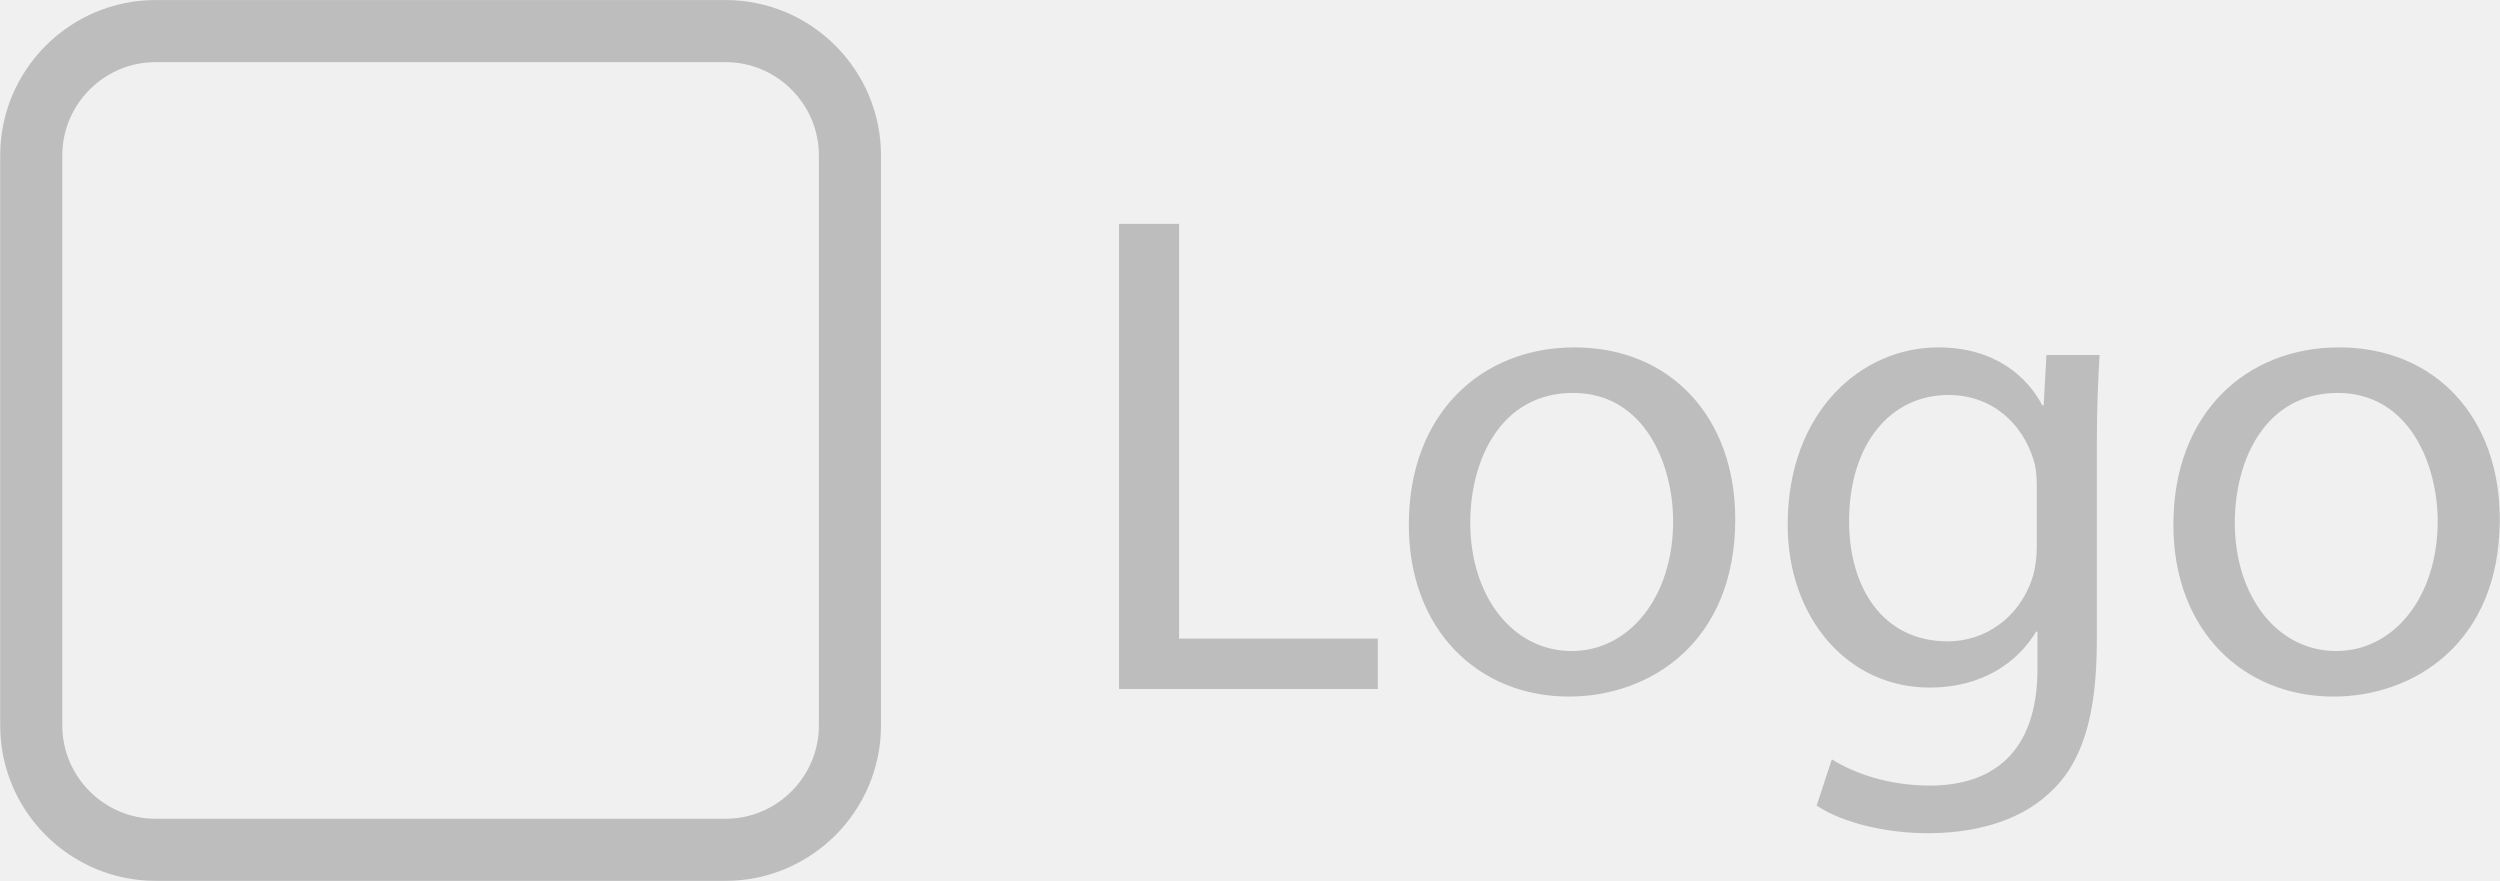
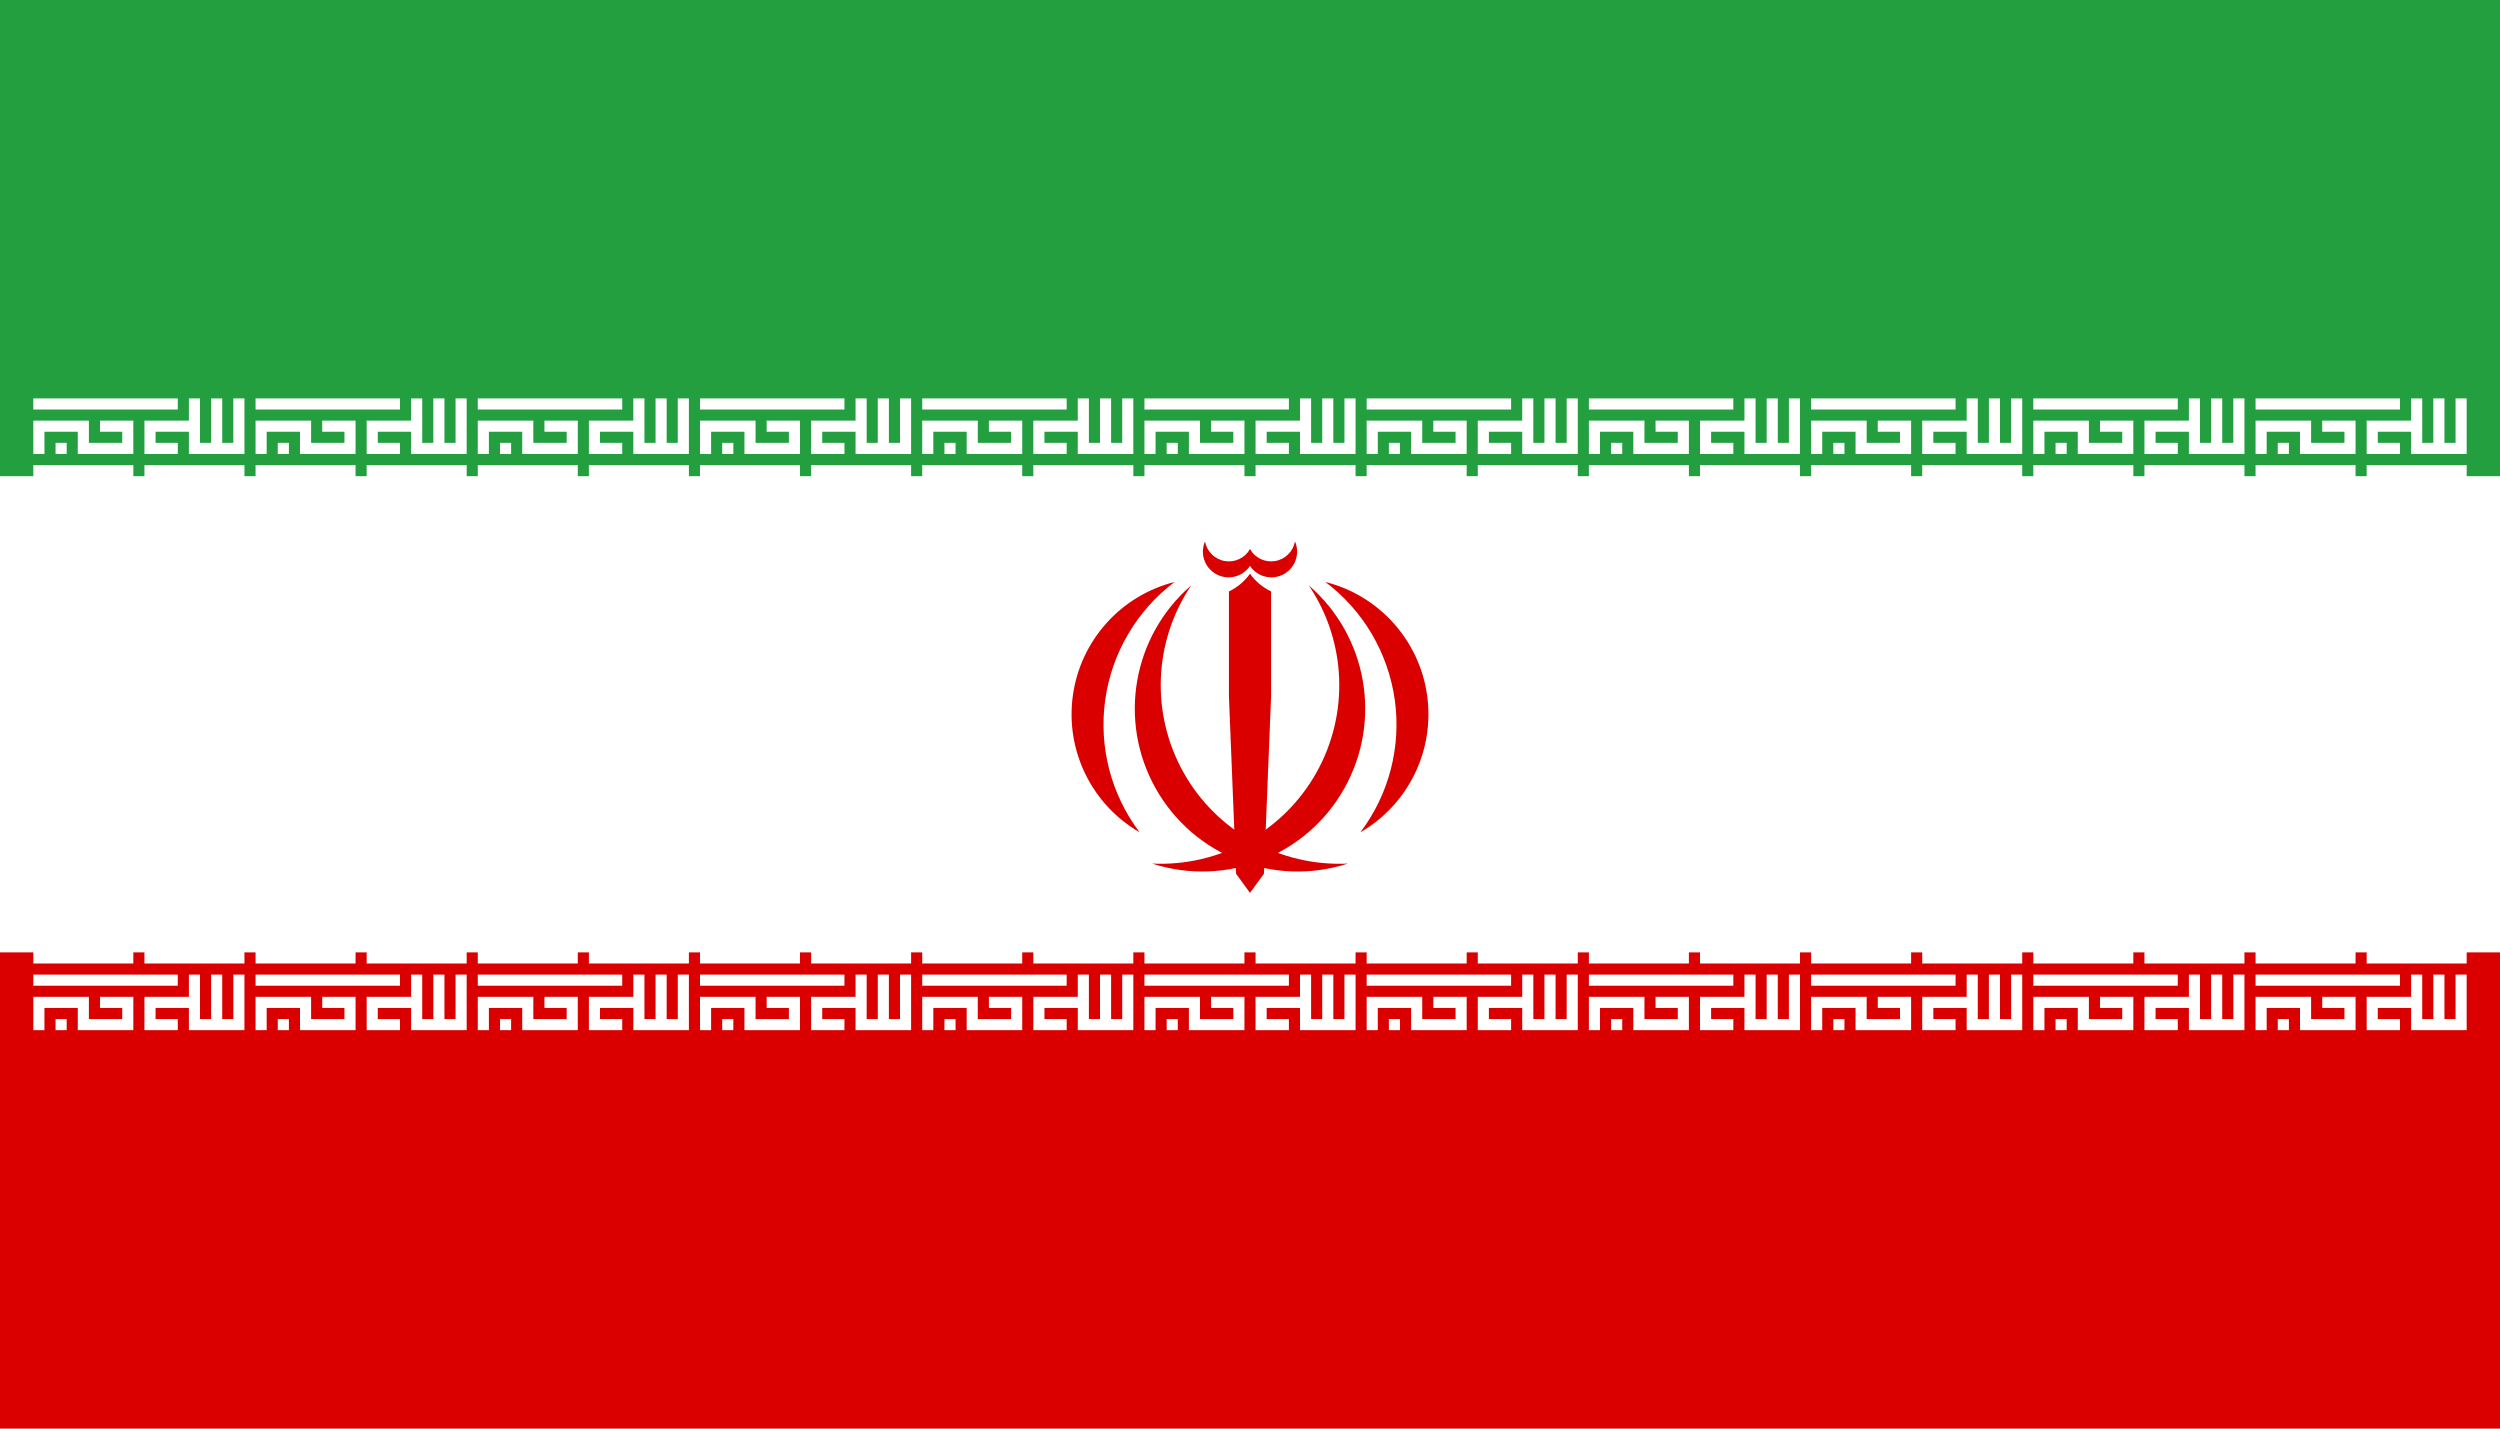
- <svg xmlns="http://www.w3.org/2000/svg" viewBox="0 0 362.302 127.659">
-   <path d="M105.173 123.152H22.529c-9.9 0-18-8.1-18-18V22.508c0-9.9 8.1-18 18-18h82.644c9.9 0 18 8.1 18 18v82.644c0 9.9-8.1 18-18 18z" fill="none" stroke="#bdbdbd" stroke-width="9" stroke-miterlimit="10" />
-   <path d="M162.172 32.442h8.7v60.104h28.801v7.3h-37.501V32.442zm89.301 42.803c0 17.9-12.401 25.702-24.102 25.702-13.101 0-23.202-9.6-23.202-24.902 0-16.2 10.6-25.702 24.002-25.702 13.9 0 23.302 10.1 23.302 24.902zm-38.402.5c0 10.6 6.1 18.601 14.7 18.601 8.4 0 14.701-7.9 14.701-18.8 0-8.202-4.1-18.602-14.501-18.602s-14.9 9.6-14.9 18.8zm91.202-24.301c-.2 3.5-.4 7.4-.4 13.3v28.102c0 11.1-2.2 17.901-6.901 22.102-4.7 4.4-11.5 5.8-17.6 5.8-5.801 0-12.202-1.4-16.102-4l2.2-6.7c3.2 2 8.201 3.8 14.201 3.8 9.001 0 15.6-4.701 15.6-16.902v-5.4h-.198c-2.7 4.5-7.9 8.1-15.402 8.1-12 0-20.601-10.2-20.601-23.6 0-16.402 10.7-25.703 21.801-25.703 8.4 0 13.001 4.4 15.101 8.4h.2l.4-7.3h7.7zm-9.1 19.1c0-1.5-.1-2.8-.5-4-1.6-5.1-5.901-9.3-12.302-9.3-8.4 0-14.4 7.1-14.4 18.301 0 9.5 4.8 17.4 14.3 17.4 5.401 0 10.302-3.4 12.201-9 .5-1.5.7-3.2.7-4.7v-8.7zm67.099 4.701c0 17.9-12.402 25.702-24.102 25.702-13.101 0-23.202-9.6-23.202-24.902 0-16.2 10.6-25.702 24.002-25.702 13.9 0 23.302 10.1 23.302 24.902zm-38.403.5c0 10.6 6.1 18.601 14.7 18.601 8.401 0 14.702-7.9 14.702-18.8 0-8.202-4.1-18.602-14.501-18.602s-14.9 9.6-14.9 18.8z" fill="#bdbdbd" />
+ <svg xmlns="http://www.w3.org/2000/svg" xmlns:xlink="http://www.w3.org/1999/xlink" width="630" height="360" ml-update="aware" style="--ml-zoom:1 !important;">
+   <rect width="630" height="360" fill="#da0000" />
+   <rect width="630" height="240" fill="#fff" />
+   <rect width="630" height="120" fill="#239f40" />
+   <g transform="translate(8.4,100.4)">
+     <g id="tb4">
+       <g id="tb1" fill="none" stroke="#fff" stroke-width="2">
+         <path id="tbp1" d="M0,1H26M1,10V5H9V9H17V5H12M4,9H6M26,9H21V5H29M29,0V9H37V0M33,0V9" transform="scale(1.4)" />
+         <path id="tbp2" d="M0,7H9M10,7H19" transform="scale(2.8)" />
+         <use xlink:href="#tbp2" y="120" />
+         <use xlink:href="#tbp1" y="145.2" />
+       </g>
+       <g id="tb3">
+         <use xlink:href="#tb1" x="56" />
+         <use xlink:href="#tb1" x="112" />
+         <use xlink:href="#tb1" x="168" />
+       </g>
+     </g>
+     <use xlink:href="#tb3" x="168" />
+     <use xlink:href="#tb4" x="392" />
+   </g>
+   <g fill="#da0000" transform="matrix(45,0,0,45,315,180)">
+     <g id="emblem_half">
+       <path d="M-0.548,0.836A0.912,0.912 0 0,0 0.329,-0.722A1,1 0 0,1 -0.548,0.836" />
+       <path d="M0.618,0.661A0.764,0.764 0 0,0 0.422,-0.741A1,1 0 0,1 0.618,0.661" />
+       <path d="M0,1 -0.05,0 0,-0.787A0.31,0.31 0 0,0 0.118,-0.688V-0.1L0.078,0.893z" />
+       <path d="M-0.02,-0.85 0,-0.831A0.144,0.144 0 0,0 0.252,-0.968A0.136,0.136 0 0,1 0,-0.925" />
+     </g>
+     <use xlink:href="#emblem_half" transform="scale(-1,1)" />
+   </g>
</svg>
